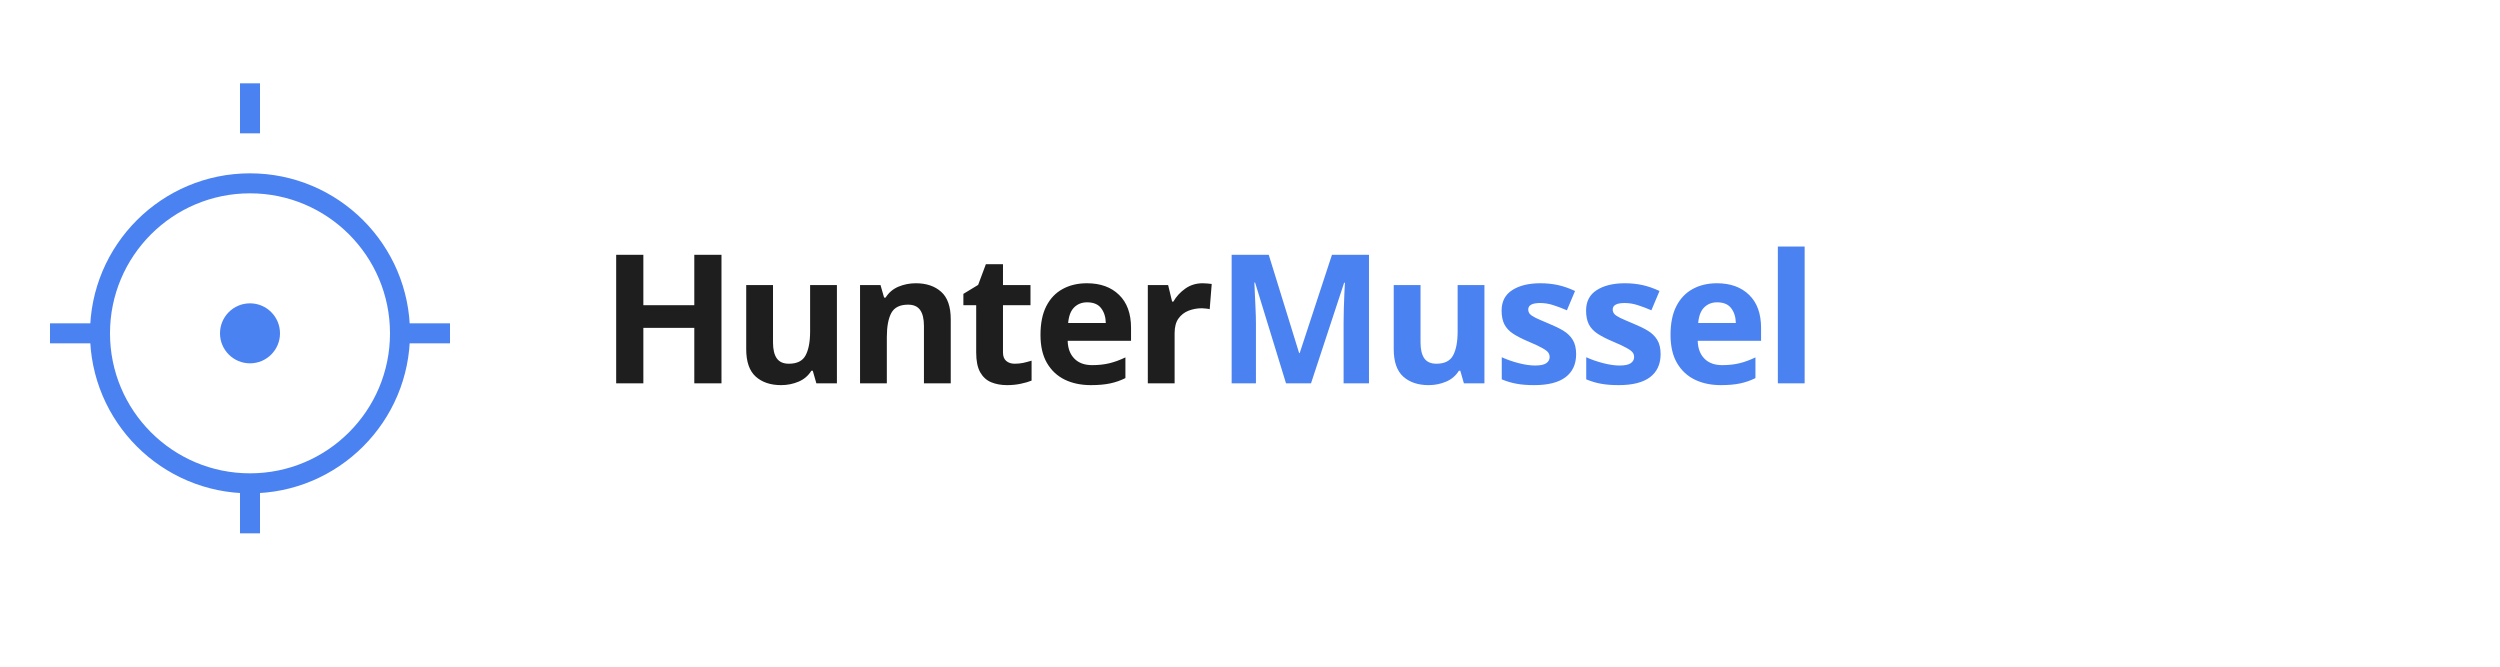
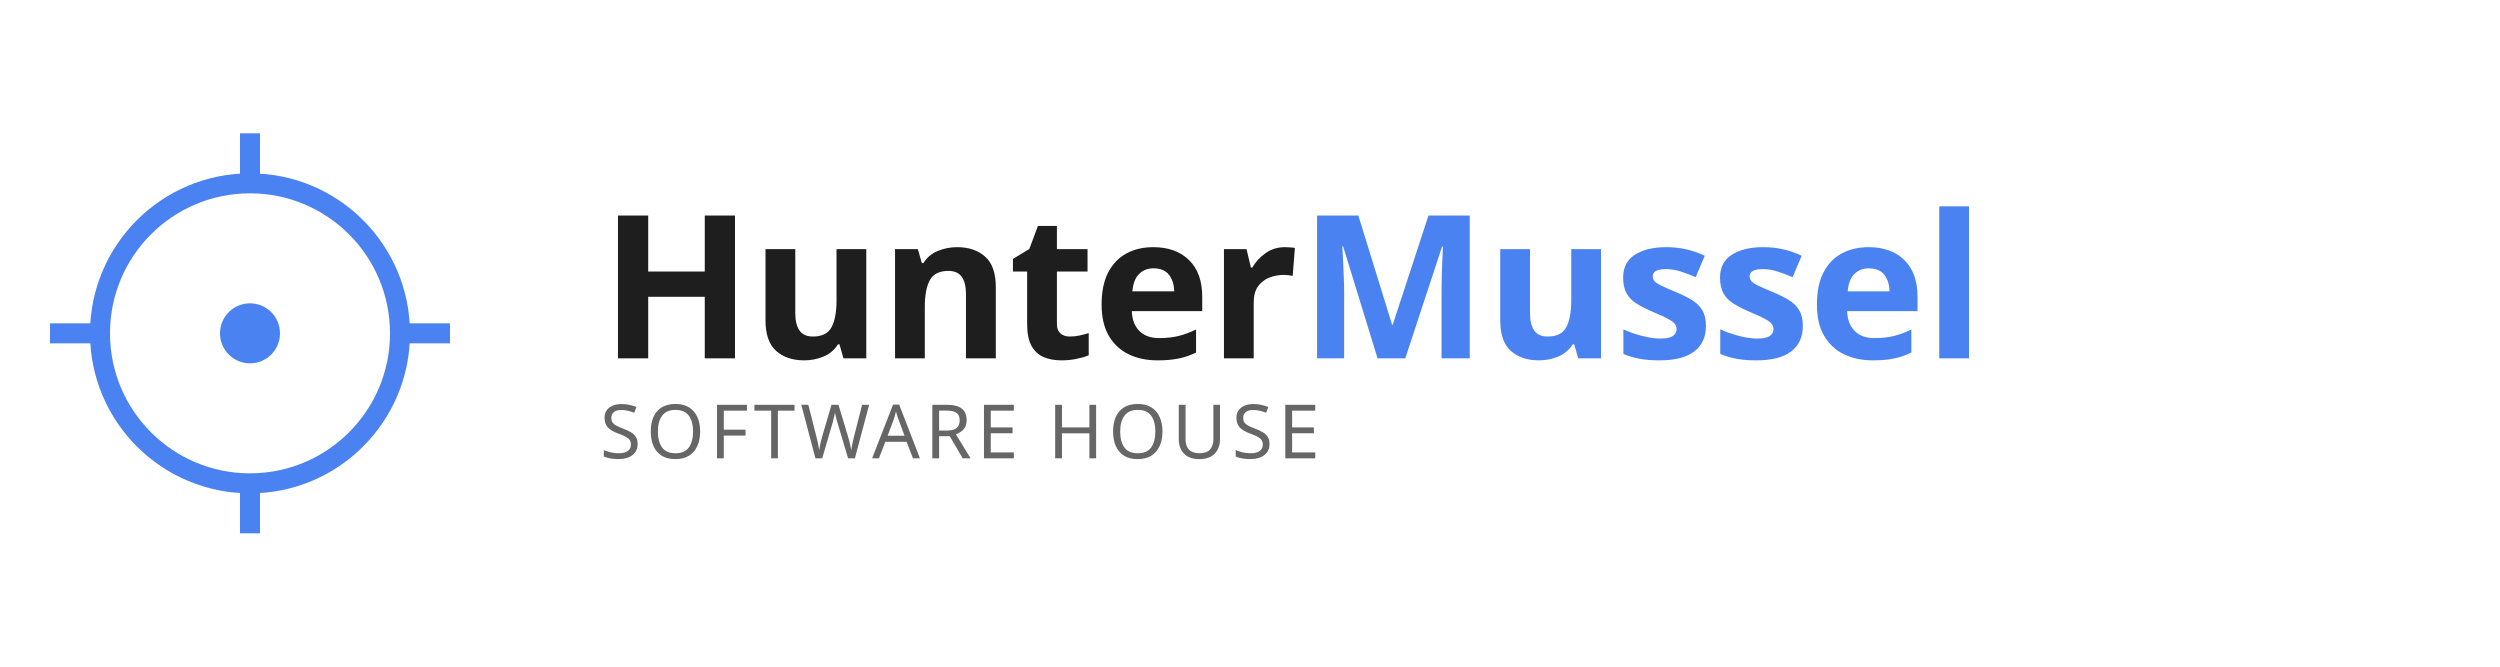
<svg xmlns="http://www.w3.org/2000/svg" width="300" height="80" viewBox="0 0 500 120" fill="none">
  <style>
-     .text { font: bold 36px 'Segoe UI', sans-serif; fill: #1E1E1E; letter-spacing: -1px; }
-     .accent { fill: #4B82F1; }
+     .text { font: bold 40px 'Segoe UI', sans-serif; fill: #1E1E1E; letter-spacing: -0.5px; }
+     .accent { fill: #4B82F1; font-weight: 700; }
+     .tagline { font: 15px 'Segoe UI', sans-serif; fill: #666666; letter-spacing: 1px; }
    .target { stroke: #4B82F1; stroke-width: 4; fill: none; }
    .dot { fill: #4B82F1; }
  </style>
-   <circle class="target" cx="50" cy="60" r="30" />
-   <line x1="50" y1="20" x2="50" y2="10" stroke="#4B82F1" stroke-width="4" />
-   <line x1="50" y1="100" x2="50" y2="90" stroke="#4B82F1" stroke-width="4" />
-   <line x1="20" y1="60" x2="10" y2="60" stroke="#4B82F1" stroke-width="4" />
-   <line x1="90" y1="60" x2="80" y2="60" stroke="#4B82F1" stroke-width="4" />
-   <circle class="dot" cx="50" cy="60" r="6" />
-   <text x="120" y="70" class="text">
+   <g transform="translate(50, 60)">
+     <circle class="target" cx="0" cy="0" r="30" />
+     <line x1="0" y1="-40" x2="0" y2="-30" stroke="#4B82F1" stroke-width="4" />
+     <line x1="0" y1="30" x2="0" y2="40" stroke="#4B82F1" stroke-width="4" />
+     <line x1="-40" y1="0" x2="-30" y2="0" stroke="#4B82F1" stroke-width="4" />
+     <line x1="30" y1="0" x2="40" y2="0" stroke="#4B82F1" stroke-width="4" />
+     <circle class="dot" cx="0" cy="0" r="6" />
+   </g>
+   <text x="120" y="65" class="text">
    Hunter<tspan class="accent">Mussel</tspan>
  </text>
+   <text x="120" y="85" class="tagline">SOFTWARE HOUSE</text>
</svg>
